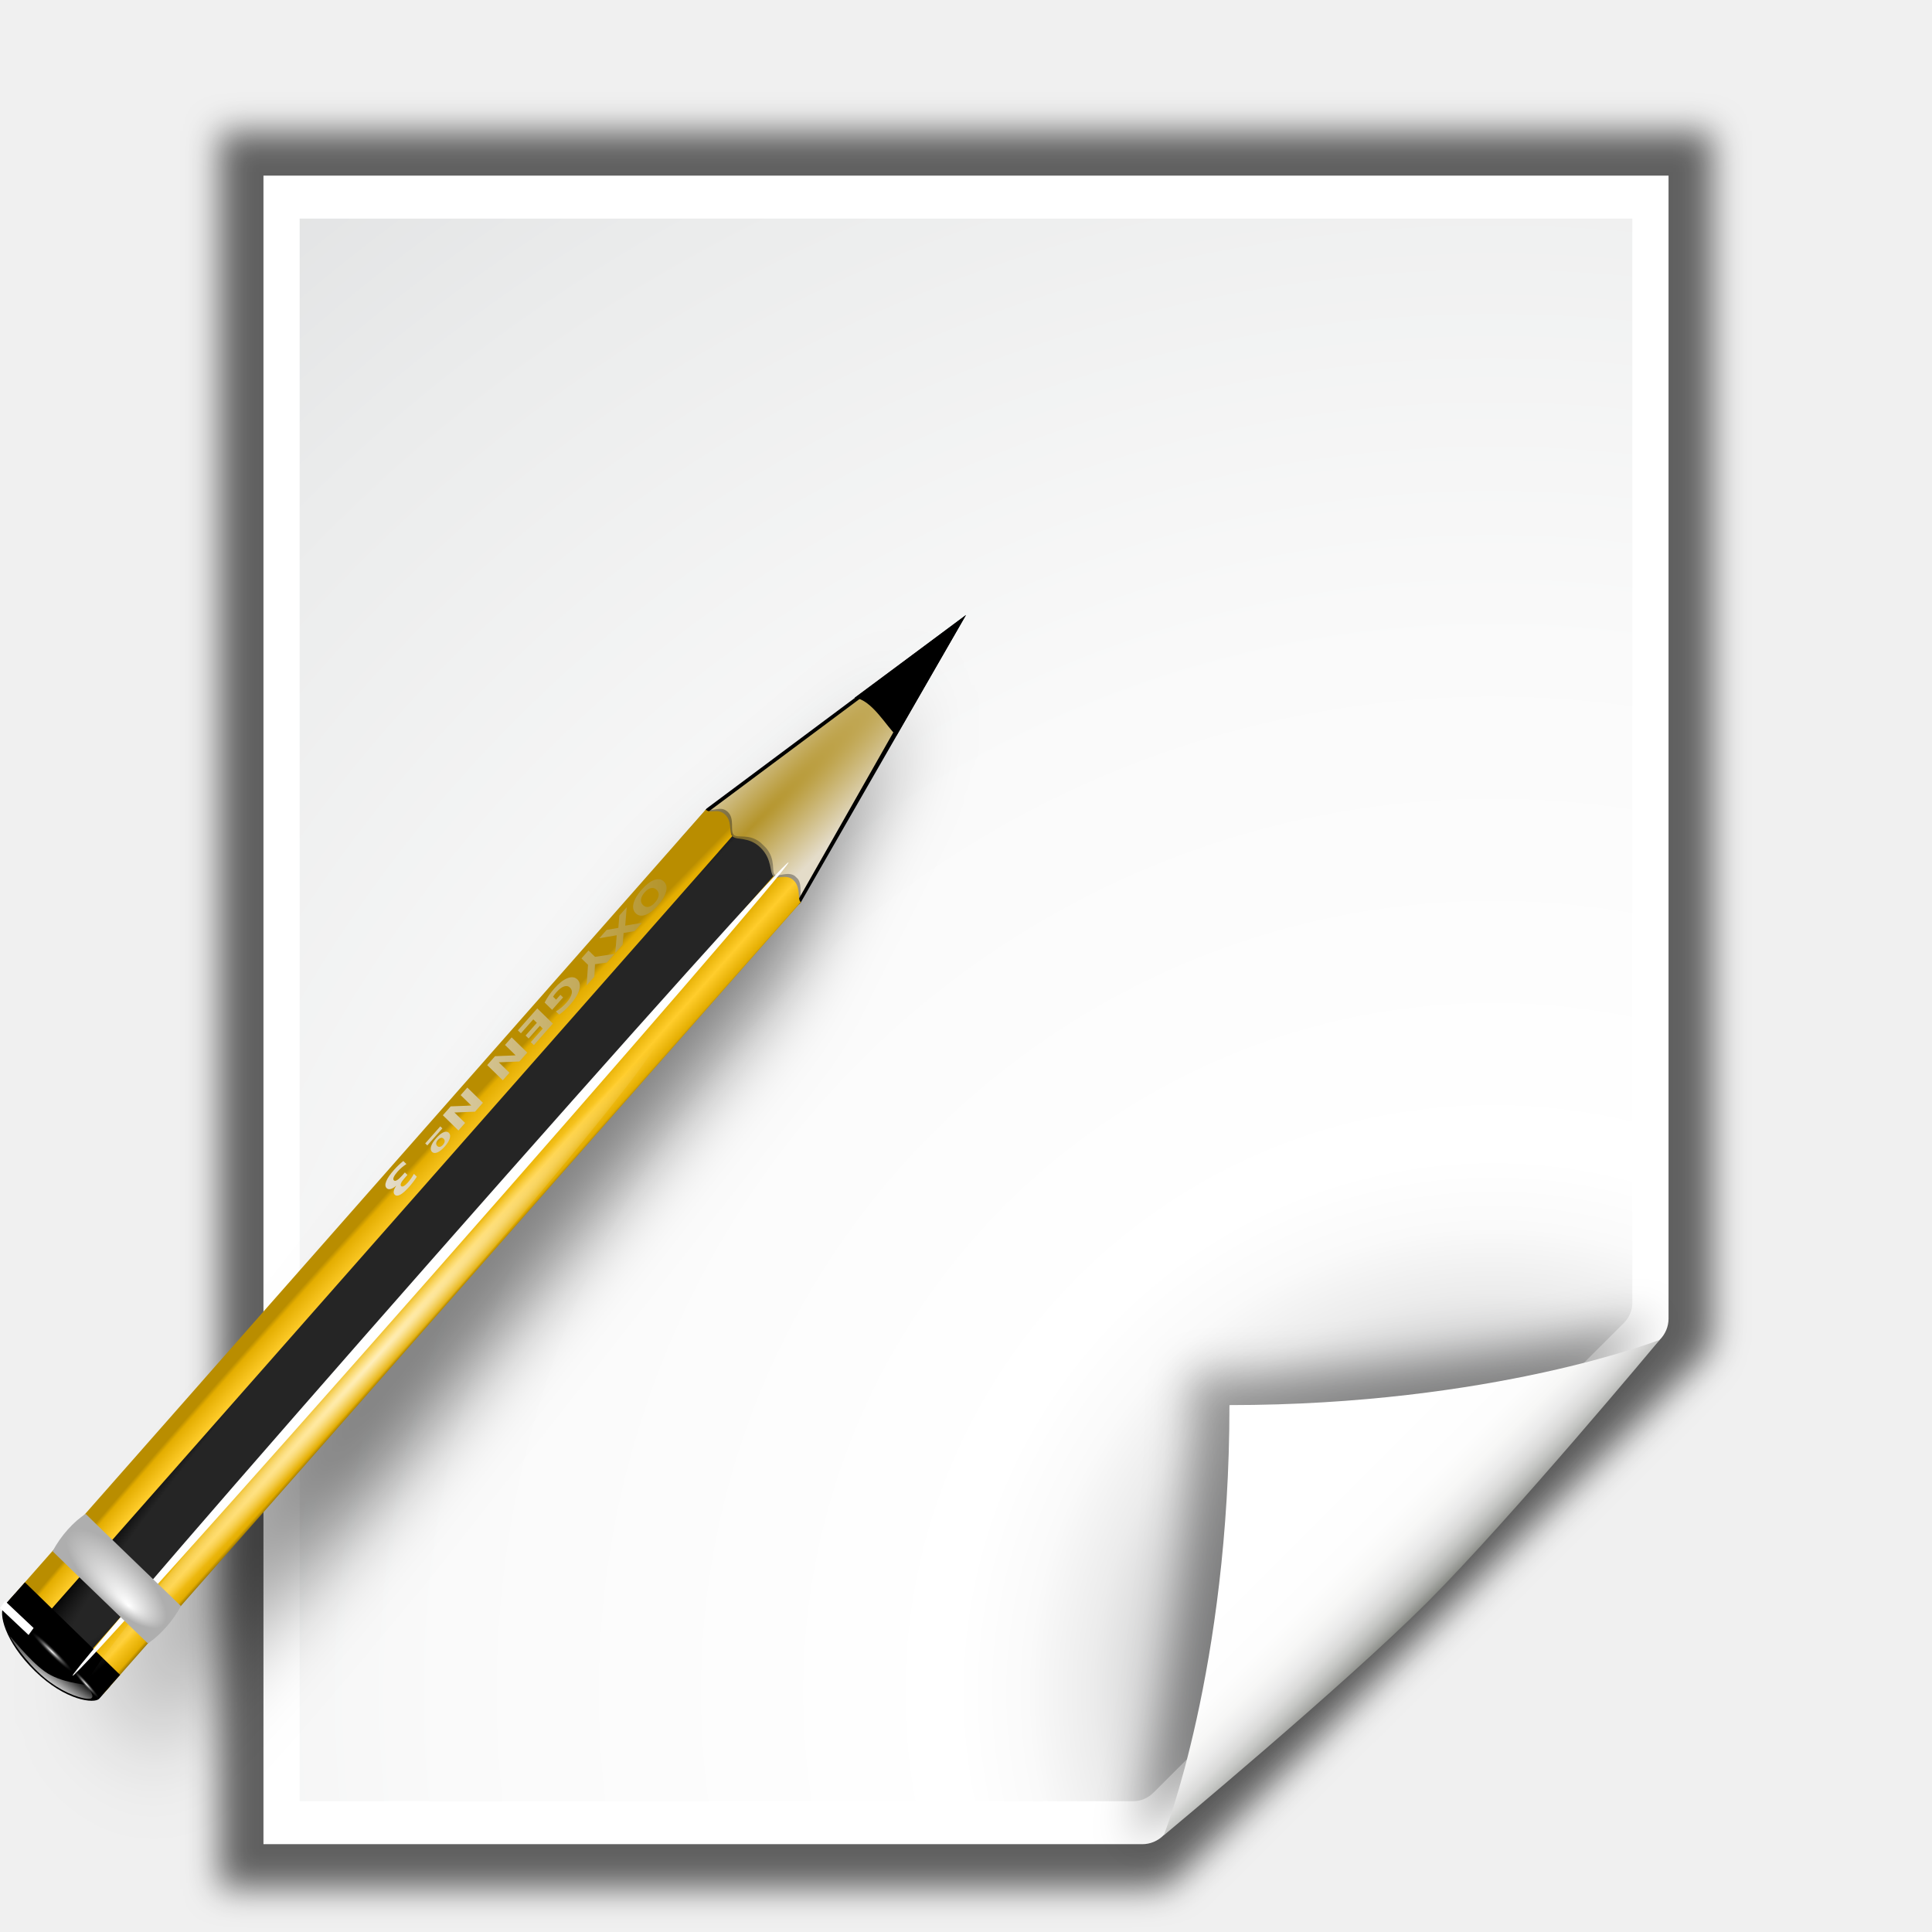
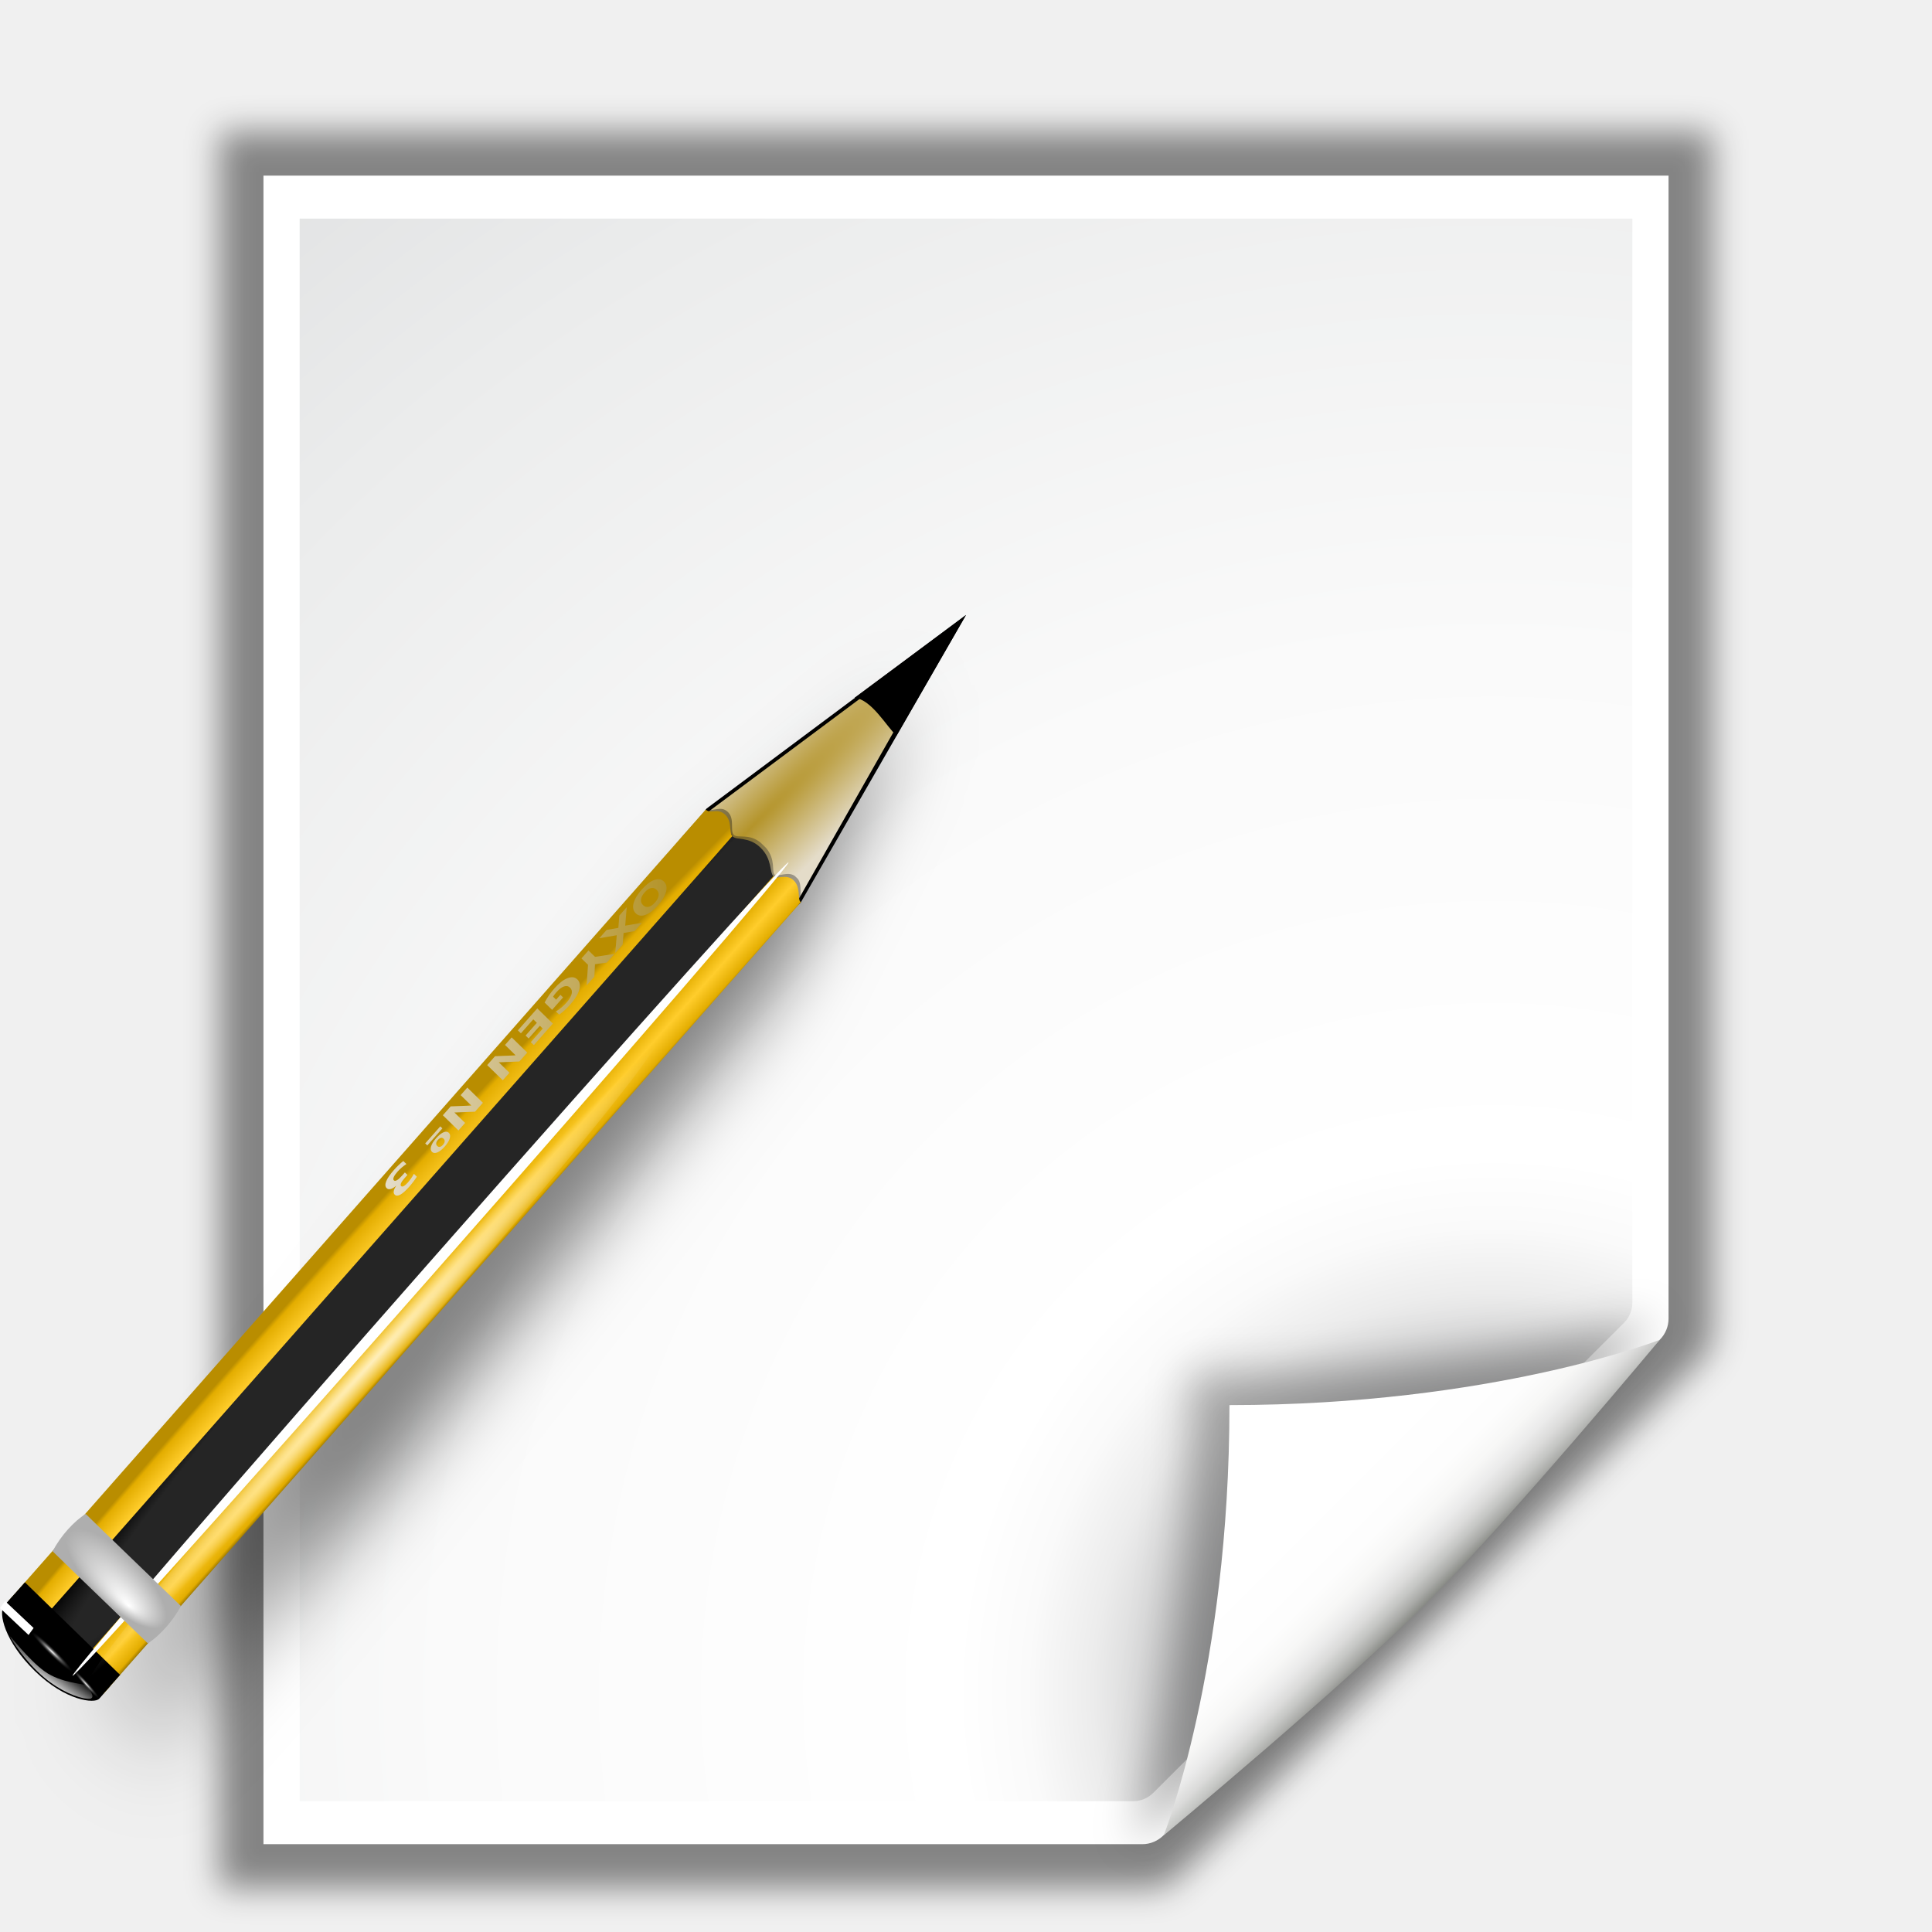
<svg xmlns="http://www.w3.org/2000/svg" xmlns:xlink="http://www.w3.org/1999/xlink" width="88" height="88" id="svg1307" version="1.0">
  <defs id="defs1309">
    <radialGradient xlink:href="#XMLID_7_" id="radialGradient6168" gradientUnits="userSpaceOnUse" gradientTransform="translate(8,0)" cx="102" cy="112.305" r="139.559" />
    <radialGradient xlink:href="#linearGradient3207" id="radialGradient6166" gradientUnits="userSpaceOnUse" gradientTransform="matrix(1.042254,0,0,0.126014,21.59014,-82.61791)" cx="49.012" cy="2.674" fx="49.012" fy="2.674" r="1.725" />
    <linearGradient xlink:href="#linearGradient2232" id="linearGradient6164" gradientUnits="userSpaceOnUse" gradientTransform="matrix(0.789159,0,0,0.789159,21.06854,3.497228e-2)" x1="49.153" y1="75.31" x2="82.485" y2="75.31" />
    <linearGradient xlink:href="#linearGradient3235" id="linearGradient6162" gradientUnits="userSpaceOnUse" gradientTransform="matrix(1.112439,1.035436,-1.031663,1.116507,65.57053,-49.14214)" x1="48.499" y1="0.812" x2="48.733" y2="2.366" />
    <radialGradient xlink:href="#linearGradient3207" id="radialGradient6160" gradientUnits="userSpaceOnUse" gradientTransform="matrix(1.519754,0,0,0.184942,14.80903,-77.11571)" cx="49.012" cy="2.674" fx="49.012" fy="2.674" r="1.725" />
    <radialGradient xlink:href="#linearGradient3225" id="radialGradient6158" gradientUnits="userSpaceOnUse" gradientTransform="matrix(1.112439,1.035436,-0.388678,0.420644,60.1082,-43.23056)" cx="49.01" cy="8.495" fx="47.371" fy="6.77" r="3.975" />
    <radialGradient xlink:href="#XMLID_7_" id="radialGradient6156" gradientUnits="userSpaceOnUse" gradientTransform="translate(2.4e-6,0)" cx="102" cy="112.305" r="139.559" />
    <radialGradient xlink:href="#linearGradient3303" id="radialGradient6154" gradientUnits="userSpaceOnUse" gradientTransform="matrix(0.999914,-7.841646e-3,5.666079e-4,2.048306e-2,-1.242234e-3,7.581357)" cx="34.678" cy="7.462" fx="34.678" fy="7.462" r="47.595" />
    <linearGradient xlink:href="#linearGradient3058" id="linearGradient6152" gradientUnits="userSpaceOnUse" gradientTransform="matrix(0.856502,0.799536,-0.796622,0.859634,115.5123,-21.93479)" x1="11.326" y1="57.384" x2="14.494" y2="57.384" />
    <radialGradient xlink:href="#linearGradient3058" id="radialGradient6150" gradientUnits="userSpaceOnUse" gradientTransform="matrix(5.267341e-2,5.051614e-2,-1.057794,1.116234,183.7751,-66.53858)" cx="36.676" cy="95.769" fx="16.217" fy="64.141" r="47.746" />
    <radialGradient xlink:href="#linearGradient2598" id="radialGradient6148" gradientUnits="userSpaceOnUse" gradientTransform="matrix(1.54853,1.469114,-21.05168,22.68598,1272.946,-1291.402)" cx="15.727" cy="58.09" fx="15.727" fy="58.09" r="2.614" />
    <radialGradient xlink:href="#linearGradient2257" id="radialGradient6146" gradientUnits="userSpaceOnUse" gradientTransform="matrix(1.231616,1.291421,-11.70616,11.17834,1411.874,-1325.552)" cx="42.618" cy="120.642" fx="42.618" fy="120.642" r="3.407" />
    <filter id="filter6109">
      <feGaussianBlur stdDeviation="2.44" id="feGaussianBlur6111" />
    </filter>
    <linearGradient id="linearGradient6113">
      <stop style="stop-color:#000000;stop-opacity:1;" offset="0" id="stop6115" />
      <stop style="stop-color:#000000;stop-opacity:0;" offset="1" id="stop6117" />
    </linearGradient>
    <linearGradient xlink:href="#linearGradient6113" id="linearGradient6144" gradientUnits="userSpaceOnUse" x1="23.488" y1="47.099" x2="1.658" y2="29.124" />
    <linearGradient id="path101_1_" gradientUnits="userSpaceOnUse" x1="398.445" y1="-369.5" x2="392.945" y2="-364" gradientTransform="matrix(1,0,0,-1,-281.9995,-305)">
      <stop offset="0" style="stop-color:#888A85" id="stop74" />
      <stop offset="0.007" style="stop-color:#8C8E89" id="stop4208" />
      <stop offset="0.067" style="stop-color:#ABACA9" id="stop4210" />
      <stop offset="0.135" style="stop-color:#C5C6C4" id="stop80" />
      <stop offset="0.211" style="stop-color:#DBDBDA" id="stop82" />
      <stop offset="0.301" style="stop-color:#EBEBEB" id="stop84" />
      <stop offset="0.412" style="stop-color:#F7F7F6" id="stop86" />
      <stop offset="0.568" style="stop-color:#FDFDFD" id="stop88" />
      <stop offset="1" style="stop-color:#FFFFFF" id="stop90" />
    </linearGradient>
    <radialGradient id="path59_1_" cx="402.767" cy="-375.271" r="94.665" gradientTransform="matrix(1,0,0,-1,-281.9995,-305)" gradientUnits="userSpaceOnUse">
      <stop offset="0" style="stop-color:#535557" id="stop38" />
      <stop offset="0.071" style="stop-color:#898A8C" id="stop40" />
      <stop offset="0.203" style="stop-color:#ECECEC" id="stop42" />
      <stop offset="0.236" style="stop-color:#FAFAFA" id="stop44" />
      <stop offset="0.272" style="stop-color:#FFFFFF" id="stop46" />
      <stop offset="0.531" style="stop-color:#FAFAFA" id="stop48" />
      <stop offset="0.845" style="stop-color:#EBECEC" id="stop50" />
      <stop offset="1" style="stop-color:#E1E2E3" id="stop52" />
    </radialGradient>
    <radialGradient id="XMLID_7_" cx="102" cy="112.305" r="139.559" gradientUnits="userSpaceOnUse">
      <stop offset="0" style="stop-color:#00537D" id="stop16" />
      <stop offset="0.015" style="stop-color:#186389" id="stop18" />
      <stop offset="0.056" style="stop-color:#558CA8" id="stop20" />
      <stop offset="0.096" style="stop-color:#89AFC3" id="stop22" />
      <stop offset="0.136" style="stop-color:#B3CCD8" id="stop24" />
      <stop offset="0.174" style="stop-color:#D4E2E9" id="stop26" />
      <stop offset="0.21" style="stop-color:#ECF2F5" id="stop28" />
      <stop offset="0.243" style="stop-color:#FAFCFD" id="stop30" />
      <stop offset="0.272" style="stop-color:#FFFFFF" id="stop32" />
    </radialGradient>
    <linearGradient id="linearGradient3303">
      <stop style="stop-color:#ffffff;stop-opacity:0.683;" offset="0" id="stop3305" />
      <stop style="stop-color:#ffffff;stop-opacity:0;" offset="1" id="stop3307" />
    </linearGradient>
    <linearGradient id="linearGradient3225">
      <stop style="stop-color:#ffffff;stop-opacity:1;" offset="0" id="stop3227" />
      <stop style="stop-color:#aeaeae;stop-opacity:1;" offset="1" id="stop3229" />
    </linearGradient>
    <linearGradient id="linearGradient3207">
      <stop style="stop-color:#ffffff;stop-opacity:1;" offset="0" id="stop3209" />
      <stop style="stop-color:#252525;stop-opacity:0;" offset="1" id="stop3211" />
    </linearGradient>
    <linearGradient id="linearGradient2257">
      <stop style="stop-color:#b4942a;stop-opacity:1;" offset="0" id="stop2259" />
      <stop style="stop-color:#e4dcc9;stop-opacity:1" offset="1" id="stop2261" />
    </linearGradient>
    <linearGradient id="linearGradient3235">
      <stop id="stop3237" offset="0" style="stop-color:#ffffff;stop-opacity:1;" />
      <stop id="stop3239" offset="1" style="stop-color:#ffffff;stop-opacity:0;" />
    </linearGradient>
    <linearGradient id="linearGradient2232">
      <stop style="stop-color:#b4942a;stop-opacity:1;" offset="0" id="stop2234" />
      <stop style="stop-color:#e4dcc9;stop-opacity:1" offset="1" id="stop2236" />
    </linearGradient>
    <linearGradient id="linearGradient3058">
      <stop id="stop3060" offset="0" style="stop-color:#9a7600;stop-opacity:1;" />
      <stop style="stop-color:#e3ad00;stop-opacity:1;" offset="0.093" id="stop3066" />
      <stop id="stop3070" offset="0.504" style="stop-color:#ffcd2c;stop-opacity:1;" />
      <stop id="stop3068" offset="0.916" style="stop-color:#e3ad00;stop-opacity:1;" />
      <stop id="stop3062" offset="1" style="stop-color:#b98d00;stop-opacity:1;" />
    </linearGradient>
    <linearGradient id="linearGradient2598">
      <stop id="stop2600" offset="0" style="stop-color:#252525;stop-opacity:1;" />
      <stop style="stop-color:#252525;stop-opacity:1;" offset="0.5" id="stop2606" />
      <stop id="stop2608" offset="0.75" style="stop-color:#252525;stop-opacity:1;" />
      <stop id="stop2602" offset="1" style="stop-color:#000000;stop-opacity:1;" />
    </linearGradient>
    <filter id="filter3505">
      <feGaussianBlur stdDeviation="0.74" id="feGaussianBlur3507" />
    </filter>
    <linearGradient xlink:href="#path101_1_" id="linearGradient5689" gradientUnits="userSpaceOnUse" gradientTransform="matrix(1.00086,0,0,-1,-333.7967,-296.5)" x1="398.445" y1="-369.5" x2="393.596" y2="-364.652" />
    <radialGradient xlink:href="#path59_1_" id="radialGradient5693" gradientUnits="userSpaceOnUse" gradientTransform="matrix(0.9492824,0,0,-0.9484667,-314.3276,-278.8499)" cx="402.767" cy="-375.271" r="94.665" />
    <filter id="filter5704">
      <feGaussianBlur stdDeviation="0.903" id="feGaussianBlur5706" />
    </filter>
  </defs>
  <g id="layer1">
-     <path id="path2532" d="M 10,6 L 10,86 L 52.533,86 C 52.921,86 53.288,85.843 53.563,85.572 L 77.568,61.822 C 77.843,61.551 78,61.187 78,60.803 L 78,6 L 10,6 z " style="opacity:0.6;fill:#000000;fill-opacity:1;filter:url(#filter3505)" />
+     <path id="path2532" d="M 10,6 L 10,86 L 52.533,86 C 52.921,86 53.288,85.843 53.563,85.572 L 77.568,61.822 C 77.843,61.551 78,61.187 78,60.803 L 78,6 L 10,6 z " style="opacity:0.45;fill:#000000;fill-opacity:1;filter:url(#filter3505)" />
    <path id="path4712" d="M 12,8 L 12,84 L 52.031,84 C 52.397,84 52.742,83.851 53,83.594 L 75.594,61.031 C 75.852,60.773 76,60.428 76,60.062 L 76,8 L 12,8 z " style="fill:#ffffff;fill-opacity:1" />
    <path style="fill:url(#radialGradient5693)" d="M 13.649,9.958 L 13.649,82.042 L 51.617,82.042 C 51.964,82.042 52.291,81.9 52.536,81.656 L 73.966,60.257 C 74.211,60.012 74.351,59.684 74.351,59.338 L 74.351,9.958 L 13.649,9.958 z " id="path59" />
-     <path transform="matrix(1.056147,0,0,1.063311,157.1531,-1.700775)" id="path4924" d="M -99.993,80.598 C -99.993,80.598 -91.795,73.782 -88.009,70 C -84.224,66.218 -77.402,58.027 -77.402,58.027 C -77.402,58.027 -85.426,60.436 -97.426,60.436 C -97.426,72.436 -99.993,80.598 -99.993,80.598 z " style="opacity:0.35;fill:#000000;fill-opacity:1;filter:url(#filter5704)" />
+     <path transform="matrix(1.056147,0,0,1.063311,157.1531,-1.700775)" id="path4924" d="M -99.993,80.598 C -99.993,80.598 -91.795,73.782 -88.009,70 C -84.224,66.218 -77.402,58.027 -77.402,58.027 C -77.402,58.027 -85.426,60.436 -97.426,60.436 C -97.426,72.436 -99.993,80.598 -99.993,80.598 z " style="opacity:0.3;fill:#000000;fill-opacity:1;filter:url(#filter5704)" />
    <path style="fill:url(#linearGradient5689)" d="M 53.007,83.598 C 53.007,83.598 61.205,76.782 64.991,73 C 68.776,69.218 75.598,61.027 75.598,61.027 C 75.598,61.027 68,64 56,64 C 56,76 53.007,83.598 53.007,83.598 z " id="path101" />
    <rect style="opacity:0.578;fill:#ffffff;fill-opacity:1;fill-rule:nonzero;stroke:none;stroke-width:3.632;stroke-linecap:round;stroke-linejoin:round;stroke-miterlimit:4;stroke-dasharray:none;stroke-dashoffset:4;stroke-opacity:1" id="rect1327" width="1" height="0" x="116" y="77" />
    <path id="path2276" d="M -42.937,3.784 L -42.937,0.989 L -42.937,3.784 z " style="fill:#ffffff;fill-opacity:0.757;fill-rule:nonzero;stroke:none;stroke-width:0.5;stroke-linecap:round;stroke-linejoin:round;stroke-miterlimit:4;stroke-dasharray:none;stroke-dashoffset:4;stroke-opacity:1" />
    <g style="opacity:0.402" transform="matrix(-0.782995,0,0,0.650879,-2365.796,690.3016)" id="g4640" />
    <g id="g4646" transform="matrix(-0.782995,0,0,0.650879,-2365.796,690.3016)" style="opacity:0.402" />
    <g id="g4730" transform="matrix(1,0,0,0.650879,835.167,697.6294)" style="opacity:0.402" />
    <g style="opacity:0.402" transform="matrix(1,0,0,0.650879,835.167,697.6294)" id="g4748" />
    <path id="path2408" d="M 61.231,2.624 L 61.231,0.419 L 61.231,2.624 z " style="fill:#ffffff;fill-opacity:0.757;fill-rule:nonzero;stroke:none;stroke-width:0.5;stroke-linecap:round;stroke-linejoin:round;stroke-miterlimit:4;stroke-dasharray:none;stroke-dashoffset:4;stroke-opacity:1" />
    <g id="g6121" transform="matrix(0.6874999,0,0,-0.727334,3.9932968e-6,94.92613)">
      <path transform="matrix(0.9943712,0.1067095,-0.1056416,0.994324,6.743115,-12.1281)" id="path4050" d="M 7.764,32 C 7.024,32.004 5.596,32.394 4.124,33.627 C 2.142,35.286 1.759,36.886 2.122,37.239 C 2.132,37.248 2.143,37.257 2.153,37.267 L 47.105,81.108 L 47.226,81.219 L 47.257,81.246 L 47.317,81.301 L 64,92 L 53.444,76.228 C 53.454,76.22 53.374,76.126 53.384,76.118 L 53.262,76.007 C 53.262,76.007 8.011,31.999 7.764,32 z " style="opacity:0.5;fill:url(#linearGradient6144);fill-opacity:1;fill-rule:evenodd;stroke:none;stroke-width:1px;stroke-linecap:butt;stroke-linejoin:miter;stroke-opacity:1;filter:url(#filter6109)" />
      <g transform="matrix(-0.7081385,0,0,0.7006176,86.54826,23.88093)" id="g2244">
        <path style="fill:#000000;fill-opacity:1;fill-rule:evenodd;stroke:none;stroke-width:1px;stroke-linecap:butt;stroke-linejoin:miter;stroke-opacity:1" d="M 112.948,0.355 C 113.37,-0.101 116.089,0.164 118.945,2.822 C 121.829,5.507 122.376,8.067 121.847,8.639 C 121.504,9.011 121.16,9.383 120.816,9.755 C 117.849,6.994 114.883,4.233 111.916,1.472 C 112.26,1.1 112.604,0.728 112.948,0.355 C 112.948,0.355 112.948,0.355 112.948,0.355" id="path3180" />
        <path id="path3299" d="M 31.842,97.227 L 56.095,79.937 L 56.232,79.788 L 47.479,71.347 L 47.292,71.548 L 31.842,97.227 z " style="fill:#000000;fill-opacity:1;fill-rule:evenodd;stroke:#000000;stroke-width:0;stroke-linecap:butt;stroke-linejoin:miter;stroke-miterlimit:4;stroke-dasharray:none;stroke-opacity:1" />
        <path style="fill:url(#radialGradient6146);fill-opacity:1;fill-rule:evenodd;stroke:#000000;stroke-width:0;stroke-linecap:butt;stroke-linejoin:miter;stroke-miterlimit:4;stroke-dasharray:none;stroke-opacity:1" d="M 33.243,95.817 L 55.86,79.702 L 55.998,79.554 L 47.713,71.581 L 47.527,71.783 L 33.243,95.817 z " id="path2247" />
        <path style="fill:url(#radialGradient6148);fill-opacity:1;fill-rule:nonzero;stroke:none;stroke-width:0.5;stroke-linecap:round;stroke-linejoin:round;stroke-miterlimit:4;stroke-dasharray:none;stroke-dashoffset:4;stroke-opacity:1" d="M 51.062,76.426 C 52.16,77.448 53.282,77.065 53.675,77.43 C 53.738,77.489 53.78,77.569 53.81,77.656 L 119.073,6.887 L 114.759,2.872 L 49.372,73.774 C 49.569,73.758 49.744,73.771 49.868,73.886 C 50.226,74.22 49.96,75.399 51.062,76.426 z " id="rect2192" />
        <path id="path2233" d="M 56.14,74.817 L 53.584,77.583 C 53.927,77.96 53.457,78.999 54.116,79.613 C 54.826,80.274 55.598,79.525 56.059,79.949 L 58.646,77.15 L 56.14,74.817 z " style="opacity:0.353;fill:#000000;fill-opacity:1;fill-rule:nonzero;stroke:none;stroke-width:0.5;stroke-linecap:round;stroke-linejoin:round;stroke-miterlimit:4;stroke-dasharray:none;stroke-dashoffset:4;stroke-opacity:1" />
        <path style="fill:url(#radialGradient6150);fill-opacity:1;fill-rule:nonzero;stroke:none;stroke-width:0.5;stroke-linecap:round;stroke-linejoin:round;stroke-miterlimit:4;stroke-dasharray:none;stroke-dashoffset:4;stroke-opacity:1" d="M 118.916,6.741 L 53.702,77.455 C 54.047,77.834 53.696,78.747 54.359,79.363 C 55.073,80.028 55.726,79.407 56.19,79.833 L 121.435,9.085 L 118.916,6.741 z " id="rect2190" />
        <path id="path2231" d="M 51.11,72.543 L 49.799,73.961 L 49.749,74.014 C 50.042,74.305 49.615,75.362 50.555,76.411 L 50.609,76.462 L 51,76.825 L 51.054,76.876 C 52.177,77.747 53.195,77.221 53.587,77.586 L 54.976,76.076 L 51.11,72.543 z " style="opacity:0.386;fill:#252525;fill-opacity:1;fill-rule:nonzero;stroke:none;stroke-width:0.5;stroke-linecap:round;stroke-linejoin:round;stroke-miterlimit:4;stroke-dasharray:none;stroke-dashoffset:4;stroke-opacity:1" />
        <path id="path2229" d="M 48.617,70.194 L 47.29,71.552 C 47.304,71.565 47.195,71.683 47.209,71.696 C 47.491,71.958 47.1,73.014 47.569,73.631 L 47.616,73.676 L 47.829,73.873 L 47.856,73.899 C 48.519,74.343 49.409,73.79 49.749,74.014 L 51.123,72.527 L 48.617,70.194 z " style="opacity:0.353;fill:#131313;fill-opacity:1;fill-rule:nonzero;stroke:none;stroke-width:0.5;stroke-linecap:round;stroke-linejoin:round;stroke-miterlimit:4;stroke-dasharray:none;stroke-dashoffset:4;stroke-opacity:1" />
        <path style="fill:url(#linearGradient6152);fill-opacity:1;fill-rule:nonzero;stroke:none;stroke-width:0.5;stroke-linecap:round;stroke-linejoin:round;stroke-miterlimit:4;stroke-dasharray:none;stroke-dashoffset:4;stroke-opacity:1" d="M 47.969,73.509 C 48.66,74.138 49.502,73.546 49.868,73.886 L 115.081,3.172 L 112.535,0.802 L 47.291,71.55 C 47.305,71.563 47.318,71.576 47.333,71.589 C 47.619,71.855 47.272,72.876 47.969,73.509 z " id="rect1315" />
        <rect style="fill:#000000;fill-opacity:1;stroke:none;stroke-width:1;stroke-linecap:round;stroke-linejoin:round;stroke-miterlimit:4;stroke-dasharray:none;stroke-dashoffset:4;stroke-opacity:1" id="rect2069" width="12.155" height="2.857" x="82.992" y="-76.586" transform="matrix(0.732512,0.680754,-0.680754,0.732512,0,0)" />
        <path style="fill:url(#radialGradient6154);fill-opacity:1;fill-rule:nonzero;stroke:none;stroke-width:0.2;stroke-linecap:round;stroke-linejoin:round;stroke-miterlimit:4;stroke-dasharray:none;stroke-dashoffset:4;stroke-opacity:1" id="path3301" d="M 82.173 7.462 A 47.495 0.971 0 1 1  -12.818,7.462 A 47.495 0.971 0 1 1  82.173 7.462 z" transform="matrix(0.56268,-0.608612,-1.155587,-1.072069,76.43844,59.62859)" />
        <path transform="matrix(0.465919,-0.505717,-0.837024,-0.779688,72.02739,62.11862)" d="M 106.561,7.462 A 71.883,0.423 0 1 1 106.525,7.449" id="path3321" style="fill:url(#radialGradient6156);fill-opacity:1;fill-rule:nonzero;stroke:none;stroke-width:0.2;stroke-linecap:round;stroke-linejoin:round;stroke-miterlimit:4;stroke-dasharray:none;stroke-dashoffset:4;stroke-opacity:1" />
        <path id="path2274" d="M 108.385,5.302 C 107.127,6.091 105.935,7.466 105.295,8.646 L 112.449,15.244 L 115.539,11.9 L 108.385,5.302 z M 114.787,11.2 L 111.697,14.545 L 114.204,16.877 C 115.299,16.219 116.556,14.908 117.294,13.533 L 114.787,11.2 z " style="fill:url(#radialGradient6158);fill-opacity:1;fill-rule:nonzero;stroke:none;stroke-width:0.5;stroke-linecap:round;stroke-linejoin:round;stroke-miterlimit:4;stroke-dasharray:none;stroke-dashoffset:4;stroke-opacity:1" />
        <path style="fill:#000000;fill-opacity:1;fill-rule:evenodd;stroke:none;stroke-width:0;stroke-linecap:butt;stroke-linejoin:miter;stroke-miterlimit:4;stroke-dasharray:none;stroke-opacity:1" d="M 42.271,89.827 C 40.643,89.667 39.244,87.199 38.344,86.445 L 31.843,97.222 L 42.271,89.827 z " id="path2265" />
        <rect style="fill:url(#radialGradient6160);fill-opacity:1;fill-rule:nonzero;stroke:none;stroke-width:0;stroke-linecap:round;stroke-linejoin:round;stroke-miterlimit:4;stroke-dasharray:none;stroke-dashoffset:4;stroke-opacity:1" id="rect3205" width="5.242" height="1.148" x="86.674" y="-77.082" transform="matrix(0.731987,0.681319,-0.678649,0.734463,0,0)" />
        <path style="fill:url(#linearGradient6162);fill-opacity:1;fill-rule:evenodd;stroke:none;stroke-width:1px;stroke-linecap:butt;stroke-linejoin:miter;stroke-opacity:1" d="M 118.053,2.227 C 119.901,3.703 121.206,5.719 121.276,5.912 C 121.347,6.104 119.564,3.843 118.034,2.796 C 116.517,1.757 114.373,1.697 114.216,1.571 C 114.06,1.445 113.007,0.294 113.979,0.352 C 114.995,0.412 116.626,1.089 118.053,2.227 z " id="path3233" />
        <path style="font-size:12px;font-style:normal;font-variant:normal;font-weight:bold;font-stretch:normal;text-align:start;line-height:125%;writing-mode:lr-tb;text-anchor:start;fill:url(#linearGradient6164);fill-opacity:1;stroke:none;stroke-width:1px;stroke-linecap:butt;stroke-linejoin:miter;stroke-opacity:1;font-family:Bitstream Vera Sans" d="M 60.938,71.528 C 60.738,71.745 60.624,71.953 60.598,72.152 C 60.572,72.35 60.636,72.521 60.79,72.664 C 60.943,72.807 61.117,72.858 61.312,72.817 C 61.507,72.776 61.706,72.647 61.906,72.43 C 62.108,72.212 62.222,72.003 62.248,71.805 C 62.274,71.606 62.211,71.436 62.058,71.293 C 61.904,71.15 61.73,71.099 61.534,71.14 C 61.339,71.18 61.14,71.31 60.938,71.528 M 60.666,71.274 C 61.077,70.83 61.466,70.545 61.832,70.418 C 62.199,70.291 62.501,70.338 62.737,70.558 C 62.973,70.778 63.042,71.076 62.943,71.453 C 62.844,71.83 62.59,72.24 62.179,72.684 C 61.769,73.127 61.38,73.412 61.012,73.54 C 60.645,73.667 60.344,73.621 60.108,73.401 C 59.872,73.181 59.803,72.882 59.902,72.506 C 60.001,72.128 60.256,71.717 60.666,71.274 M 64.518,68.6 L 66.149,68.335 L 65.463,69.077 L 64.367,69.259 L 64.273,70.363 L 63.583,71.109 L 63.726,69.457 L 62.159,69.713 L 62.847,68.969 L 63.877,68.802 L 63.965,67.761 L 64.657,67.013 L 64.518,68.6 M 64.728,66.935 L 65.449,66.156 L 66.551,66.011 L 66.613,64.898 L 67.335,64.117 L 67.205,65.956 L 67.82,66.529 L 67.161,67.241 L 66.546,66.669 L 64.728,66.935 M 71.265,62.586 C 71.146,62.806 71.01,63.022 70.856,63.235 C 70.702,63.447 70.53,63.655 70.342,63.859 C 69.916,64.319 69.512,64.62 69.127,64.763 C 68.742,64.905 68.434,64.868 68.201,64.651 C 67.966,64.432 67.908,64.123 68.026,63.724 C 68.145,63.324 68.425,62.886 68.865,62.41 C 69.035,62.226 69.207,62.059 69.38,61.908 C 69.555,61.756 69.729,61.622 69.903,61.506 L 70.205,61.787 C 70.016,61.899 69.839,62.02 69.675,62.152 C 69.512,62.282 69.359,62.424 69.218,62.577 C 68.955,62.861 68.795,63.119 68.736,63.351 C 68.678,63.582 68.727,63.77 68.883,63.915 C 69.037,64.059 69.225,64.096 69.445,64.026 C 69.666,63.956 69.903,63.785 70.155,63.512 C 70.224,63.438 70.285,63.368 70.338,63.3 C 70.392,63.231 70.438,63.167 70.474,63.106 L 70.191,62.843 L 69.789,63.277 L 69.537,63.043 L 70.564,61.932 L 71.265,62.586 M 70.494,60.702 L 72.272,58.78 L 72.556,59.045 L 71.437,60.255 L 71.708,60.508 L 72.761,59.37 L 73.045,59.635 L 71.993,60.773 L 72.327,61.084 L 73.484,59.833 L 73.768,60.098 L 71.952,62.061 L 70.494,60.702 M 72.89,58.112 L 73.626,57.316 L 75.556,57.243 L 74.555,56.311 L 75.18,55.636 L 76.639,56.994 L 75.903,57.79 L 73.973,57.863 L 74.973,58.795 L 74.348,59.47 L 72.89,58.112 M 77.039,53.626 L 77.775,52.83 L 79.705,52.757 L 78.705,51.825 L 79.329,51.15 L 80.788,52.509 L 80.052,53.304 L 78.122,53.377 L 79.122,54.309 L 78.498,54.985 L 77.039,53.626 M 80.611,49.711 C 80.854,49.448 81.082,49.275 81.294,49.19 C 81.508,49.105 81.677,49.12 81.801,49.235 C 81.924,49.35 81.952,49.517 81.883,49.736 C 81.814,49.954 81.658,50.195 81.414,50.459 C 81.17,50.723 80.941,50.899 80.728,50.985 C 80.516,51.07 80.348,51.055 80.224,50.939 C 80.1,50.824 80.073,50.657 80.141,50.438 C 80.21,50.217 80.367,49.975 80.611,49.711 M 80.831,51.336 L 82.239,49.813 L 82.435,49.995 L 81.026,51.518 L 80.831,51.336 M 80.777,49.866 C 80.681,49.97 80.627,50.069 80.616,50.164 C 80.606,50.258 80.638,50.34 80.714,50.41 C 80.789,50.48 80.873,50.507 80.965,50.489 C 81.057,50.47 81.152,50.408 81.248,50.305 C 81.342,50.202 81.395,50.105 81.406,50.011 C 81.418,49.917 81.387,49.835 81.311,49.764 C 81.236,49.694 81.151,49.668 81.057,49.686 C 80.965,49.704 80.872,49.764 80.777,49.866 M 85.143,46.217 C 85.341,46.054 85.516,45.954 85.668,45.917 C 85.821,45.877 85.946,45.903 86.043,45.993 C 86.187,46.128 86.2,46.336 86.082,46.616 C 85.963,46.895 85.717,47.236 85.345,47.638 C 85.214,47.78 85.076,47.917 84.931,48.048 C 84.788,48.179 84.64,48.303 84.487,48.42 L 84.197,48.15 C 84.356,48.05 84.504,47.942 84.644,47.829 C 84.783,47.713 84.912,47.592 85.03,47.465 C 85.204,47.276 85.32,47.115 85.378,46.983 C 85.437,46.85 85.435,46.753 85.37,46.693 C 85.304,46.631 85.206,46.636 85.076,46.708 C 84.947,46.779 84.789,46.914 84.603,47.115 L 84.339,47.4 L 84.097,47.175 L 84.375,46.875 C 84.54,46.696 84.649,46.549 84.7,46.434 C 84.751,46.319 84.747,46.233 84.686,46.176 C 84.63,46.124 84.547,46.126 84.438,46.183 C 84.329,46.24 84.202,46.346 84.058,46.501 C 83.952,46.616 83.852,46.738 83.757,46.868 C 83.662,46.998 83.575,47.133 83.494,47.274 L 83.219,47.018 C 83.328,46.858 83.441,46.704 83.559,46.556 C 83.676,46.408 83.796,46.267 83.92,46.134 C 84.252,45.775 84.531,45.536 84.758,45.416 C 84.985,45.295 85.161,45.293 85.286,45.409 C 85.372,45.489 85.402,45.597 85.378,45.733 C 85.354,45.868 85.275,46.029 85.143,46.217" id="text3284" />
        <rect transform="matrix(0.685219,0.728337,-0.782272,0.622937,0,0)" y="-82.595" x="70.876" height="0.782" width="3.595" id="rect2956" style="fill:url(#radialGradient6166);fill-opacity:1;fill-rule:nonzero;stroke:none;stroke-width:0;stroke-linecap:round;stroke-linejoin:round;stroke-miterlimit:4;stroke-dasharray:none;stroke-dashoffset:4;stroke-opacity:1" />
        <rect style="fill:url(#radialGradient6168);fill-opacity:1;fill-rule:nonzero;stroke:none;stroke-width:0;stroke-linecap:round;stroke-linejoin:round;stroke-miterlimit:4;stroke-dasharray:none;stroke-dashoffset:4;stroke-opacity:1" id="rect2961" width="3.595" height="0.782" x="-102.727" y="-75.746" transform="matrix(-0.743171,-0.669101,-0.605652,0.795729,0,0)" />
      </g>
    </g>
  </g>
</svg>
